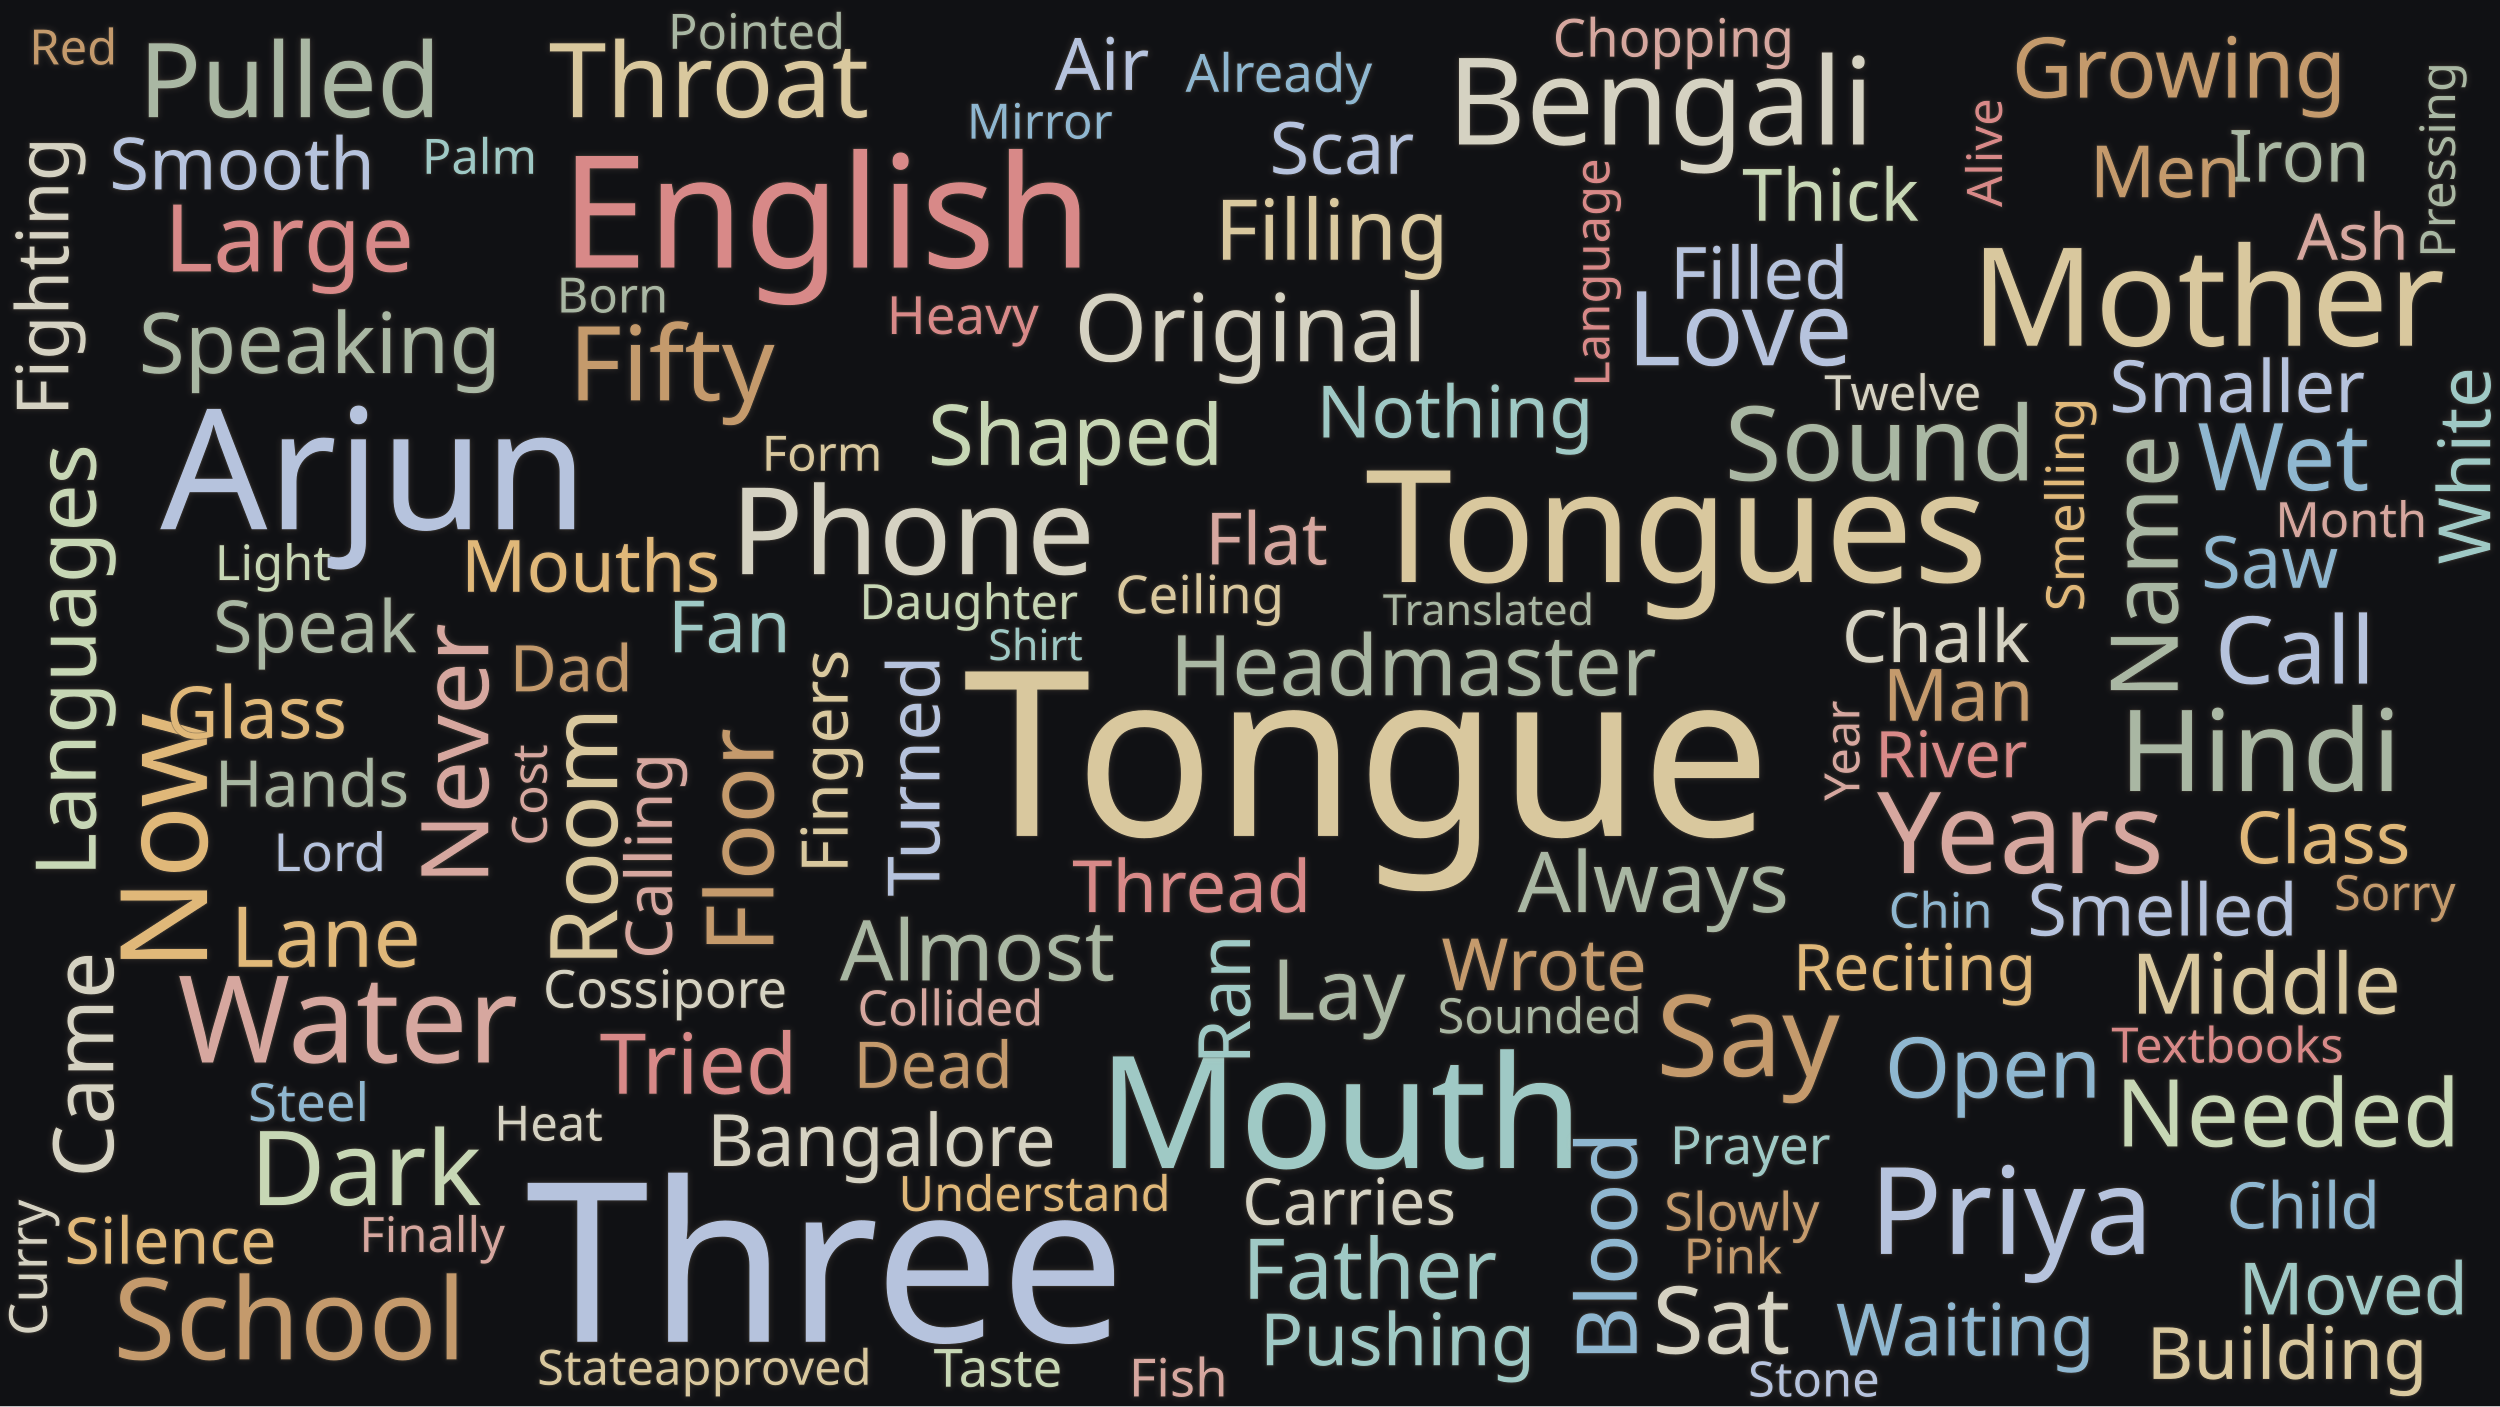
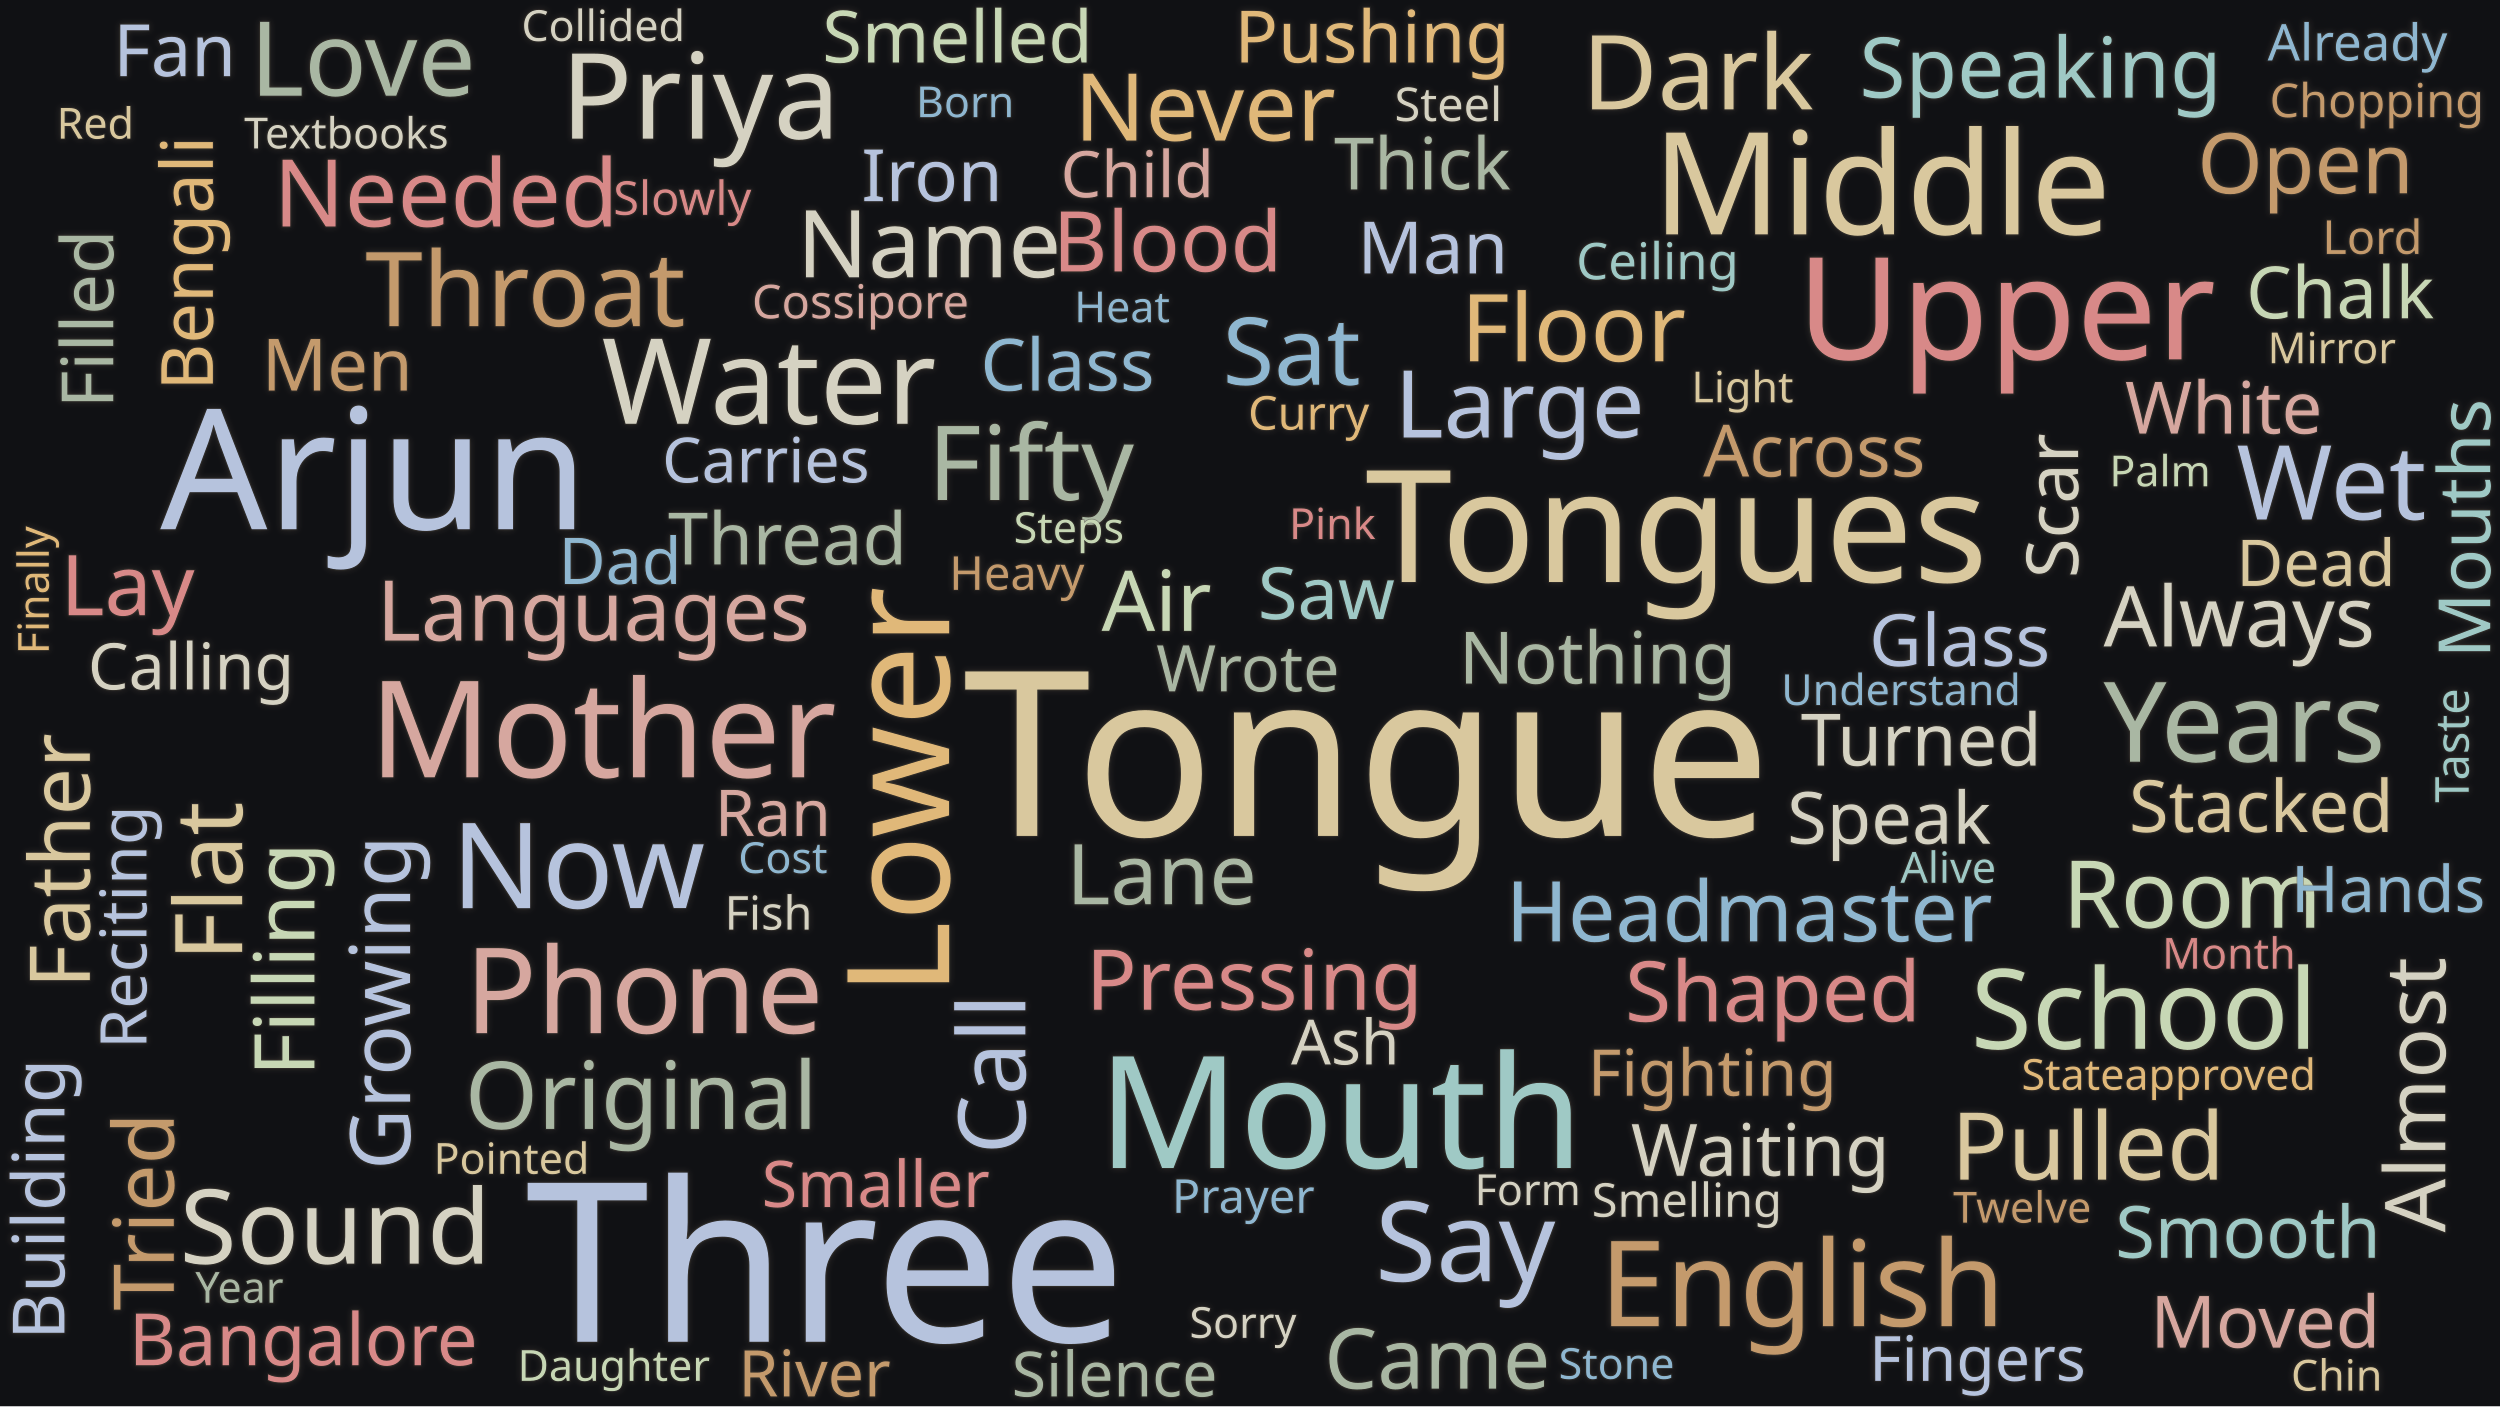
<svg xmlns="http://www.w3.org/2000/svg" role="img" aria-label="The Cheapest Soil" width="1280" height="720">
  <defs>
    <filter id="wordGlow" x="-20%" y="-20%" width="140%" height="140%">
      <feDropShadow dx="0" dy="0" stdDeviation="1.6" flood-color="#d8c7a1" flood-opacity="0.18" />
    </filter>
  </defs>
  <style>text { filter: url(#wordGlow); paint-order: stroke fill; stroke: rgba(16,17,20,.34); stroke-width: .9px; }</style>
  <style>text{font-family:'Droid Sans Mono';font-weight:normal;font-style:normal;}</style>
  <rect width="100%" height="100%" style="fill:#101114" />
  <text transform="translate(493,428)" font-size="118" style="fill:#d9c89e">Tongue</text>
  <text transform="translate(269,687)" font-size="114" style="fill:#b6c3dd">Three</text>
  <text transform="translate(82,271)" font-size="86" style="fill:#b6c3dd">Arjun</text>
  <text transform="translate(699,298)" font-size="80" style="fill:#d9c89e">Tongues</text>
  <text transform="translate(562,598)" font-size="80" style="fill:#9fc9c5">Mouth</text>
-   <text transform="translate(287,137)" font-size="80" style="fill:#d88988">English</text>
-   <text transform="translate(1009,177)" font-size="70" style="fill:#d9c89e">Mother</text>
-   <text transform="translate(106,497) rotate(-90)" font-size="62" style="fill:#e0b879">Now</text>
-   <text transform="translate(91,544)" font-size="62" style="fill:#d6a79f">Water</text>
-   <text transform="translate(957,642)" font-size="62" style="fill:#b6c3dd">Priya</text>
-   <text transform="translate(374,294)" font-size="62" style="fill:#d5d2c2">Phone</text>
-   <text transform="translate(741,74)" font-size="62" style="fill:#d5d2c2">Bengali</text>
-   <text transform="translate(848,551)" font-size="58" style="fill:#c49a6c">Say</text>
-   <text transform="translate(961,447)" font-size="58" style="fill:#d6a79f">Years</text>
-   <text transform="translate(58,696)" font-size="58" style="fill:#c49a6c">School</text>
-   <text transform="translate(1085,405)" font-size="58" style="fill:#a9b7a3">Hindi</text>
-   <text transform="translate(128,617)" font-size="53" style="fill:#c7d7b5">Dark</text>
-   <text transform="translate(281,60)" font-size="53" style="fill:#d9c89e">Throat</text>
-   <text transform="translate(291,205)" font-size="53" style="fill:#c49a6c">Fifty</text>
-   <text transform="translate(833,187)" font-size="53" style="fill:#b6c3dd">Love</text>
-   <text transform="translate(883,246)" font-size="53" style="fill:#a9b7a3">Sound</text>
-   <text transform="translate(71,60)" font-size="53" style="fill:#a9b7a3">Pulled</text>
-   <text transform="translate(846,693)" font-size="48" style="fill:#d5d2c2">Sat</text>
-   <text transform="translate(316,495) rotate(-90)" font-size="48" style="fill:#d9c89e">Room</text>
-   <text transform="translate(1125,251)" font-size="48" style="fill:#8fb7d0">Wet</text>
-   <text transform="translate(1083,587)" font-size="48" style="fill:#c7d7b5">Needed</text>
-   <text transform="translate(84,139)" font-size="48" style="fill:#d88988">Large</text>
-   <text transform="translate(1134,350)" font-size="48" style="fill:#b6c3dd">Call</text>
-   <text transform="translate(250,453) rotate(-90)" font-size="48" style="fill:#d6a79f">Never</text>
-   <text transform="translate(396,488) rotate(-90)" font-size="48" style="fill:#c49a6c">Floor</text>
-   <text transform="translate(1115,358) rotate(-90)" font-size="48" style="fill:#a9b7a3">Name</text>
-   <text transform="translate(550,185)" font-size="48" style="fill:#d5d2c2">Original</text>
-   <text transform="translate(430,502)" font-size="43" style="fill:#a9b7a3">Almost</text>
-   <text transform="translate(1091,519)" font-size="43" style="fill:#d9c89e">Middle</text>
-   <text transform="translate(307,560)" font-size="43" style="fill:#d88988">Tried</text>
-   <text transform="translate(475,238)" font-size="43" style="fill:#c7d7b5">Shaped</text>
-   <text transform="translate(58,603) rotate(-90)" font-size="43" style="fill:#d5d2c2">Came</text>
-   <text transform="translate(838,697) rotate(-90)" font-size="43" style="fill:#8fb7d0">Blood</text>
-   <text transform="translate(651,522)" font-size="43" style="fill:#a9b7a3">Lay</text>
-   <text transform="translate(777,467)" font-size="43" style="fill:#a9b7a3">Always</text>
-   <text transform="translate(636,665)" font-size="43" style="fill:#9fc9c5">Father</text>
-   <text transform="translate(599,356)" font-size="43" style="fill:#a9b7a3">Headmaster</text>
-   <text transform="translate(118,495)" font-size="43" style="fill:#e0b879">Lane</text>
-   <text transform="translate(622,133)" font-size="43" style="fill:#d9c89e">Filling</text>
-   <text transform="translate(965,562)" font-size="43" style="fill:#8fb7d0">Open</text>
-   <text transform="translate(71,191)" font-size="43" style="fill:#a9b7a3">Speaking</text>
-   <text transform="translate(49,449) rotate(-90)" font-size="43" style="fill:#c7d7b5">Languages</text>
-   <text transform="translate(1030,50)" font-size="43" style="fill:#c49a6c">Growing</text>
-   <text transform="translate(342,334)" font-size="37" style="fill:#9fc9c5">Fan</text>
-   <text transform="translate(617,289)" font-size="37" style="fill:#d6a79f">Flat</text>
-   <text transform="translate(481,459) rotate(-90)" font-size="37" style="fill:#b6c3dd">Turned</text>
-   <text transform="translate(540,46)" font-size="37" style="fill:#b6c3dd">Air</text>
-   <text transform="translate(943,339)" font-size="37" style="fill:#d5d2c2">Chalk</text>
-   <text transform="translate(892,113)" font-size="37" style="fill:#c7d7b5">Thick</text>
-   <text transform="translate(1141,93)" font-size="37" style="fill:#a9b7a3">Iron</text>
-   <text transform="translate(56,97)" font-size="37" style="fill:#b6c3dd">Smooth</text>
-   <text transform="translate(1146,673)" font-size="37" style="fill:#9fc9c5">Moved</text>
-   <text transform="translate(85,378)" font-size="37" style="fill:#e0b879">Glass</text>
-   <text transform="translate(855,153)" font-size="37" style="fill:#b6c3dd">Filled</text>
-   <text transform="translate(674,224)" font-size="37" style="fill:#9fc9c5">Nothing</text>
-   <text transform="translate(940,694)" font-size="37" style="fill:#8fb7d0">Waiting</text>
-   <text transform="translate(1275,289) rotate(-90)" font-size="37" style="fill:#9fc9c5">White</text>
-   <text transform="translate(650,89)" font-size="37" style="fill:#b6c3dd">Scar</text>
-   <text transform="translate(1145,442)" font-size="37" style="fill:#e0b879">Class</text>
-   <text transform="translate(362,597)" font-size="37" style="fill:#d5d2c2">Bangalore</text>
-   <text transform="translate(964,369)" font-size="37" style="fill:#c49a6c">Man</text>
-   <text transform="translate(1127,301)" font-size="37" style="fill:#8fb7d0">Saw</text>
-   <text transform="translate(549,467)" font-size="37" style="fill:#d88988">Thread</text>
-   <text transform="translate(1038,479)" font-size="37" style="fill:#b6c3dd">Smelled</text>
-   <text transform="translate(645,699)" font-size="37" style="fill:#9fc9c5">Pushing</text>
-   <text transform="translate(109,334)" font-size="37" style="fill:#a9b7a3">Speak</text>
-   <text transform="translate(1099,706)" font-size="37" style="fill:#d9c89e">Building</text>
-   <text transform="translate(1070,101)" font-size="37" style="fill:#c49a6c">Men</text>
-   <text transform="translate(236,303)" font-size="37" style="fill:#e0b879">Mouths</text>
-   <text transform="translate(35,213) rotate(-90)" font-size="37" style="fill:#d5d2c2">Fighting</text>
-   <text transform="translate(1080,211)" font-size="37" style="fill:#b6c3dd">Smaller</text>
-   <text transform="translate(738,507)" font-size="37" style="fill:#c49a6c">Wrote</text>
-   <text transform="translate(640,545) rotate(-90)" font-size="37" style="fill:#9fc9c5">Ran</text>
-   <text transform="translate(918,507)" font-size="33" style="fill:#e0b879">Reciting</text>
-   <text transform="translate(437,557)" font-size="33" style="fill:#c49a6c">Dead</text>
-   <text transform="translate(1140,629)" font-size="33" style="fill:#8fb7d0">Child</text>
-   <text transform="translate(960,398)" font-size="33" style="fill:#d88988">River</text>
-   <text transform="translate(110,413)" font-size="33" style="fill:#a9b7a3">Hands</text>
-   <text transform="translate(344,491) rotate(-90)" font-size="33" style="fill:#d6a79f">Calling</text>
-   <text transform="translate(261,354)" font-size="33" style="fill:#c49a6c">Dad</text>
-   <text transform="translate(434,447) rotate(-90)" font-size="33" style="fill:#d9c89e">Fingers</text>
-   <text transform="translate(1176,133)" font-size="33" style="fill:#d6a79f">Ash</text>
-   <text transform="translate(33,647)" font-size="33" style="fill:#e0b879">Silence</text>
-   <text transform="translate(636,627)" font-size="33" style="fill:#d5d2c2">Carries</text>
-   <text transform="translate(607,47)" font-size="27" style="fill:#8fb7d0">Already</text>
-   <text transform="translate(571,314)" font-size="27" style="fill:#d9c89e">Ceiling</text>
-   <text transform="translate(278,516)" font-size="27" style="fill:#d5d2c2">Cossipore</text>
-   <text transform="translate(852,630)" font-size="27" style="fill:#c49a6c">Slowly</text>
-   <text transform="translate(795,29)" font-size="27" style="fill:#d6a79f">Chopping</text>
-   <text transform="translate(478,710)" font-size="27" style="fill:#c7d7b5">Taste</text>
-   <text transform="translate(140,446)" font-size="27" style="fill:#b6c3dd">Lord</text>
-   <text transform="translate(855,596)" font-size="27" style="fill:#9fc9c5">Prayer</text>
-   <text transform="translate(454,171)" font-size="27" style="fill:#d88988">Heavy</text>
-   <text transform="translate(578,715)" font-size="27" style="fill:#d6a79f">Fish</text>
-   <text transform="translate(24,684) rotate(-90)" font-size="27" style="fill:#d5d2c2">Curry</text>
-   <text transform="translate(1067,313) rotate(-90)" font-size="27" style="fill:#e0b879">Smelling</text>
-   <text transform="translate(127,574)" font-size="27" style="fill:#8fb7d0">Steel</text>
-   <text transform="translate(275,709)" font-size="25" style="fill:#d9c89e">Stateapproved</text>
-   <text transform="translate(1081,544)" font-size="25" style="fill:#d88988">Textbooks</text>
-   <text transform="translate(439,525)" font-size="25" style="fill:#d6a79f">Collided</text>
-   <text transform="translate(280,433) rotate(-90)" font-size="25" style="fill:#d6a79f">Cost</text>
-   <text transform="translate(253,584)" font-size="25" style="fill:#d5d2c2">Heat</text>
-   <text transform="translate(1257,132) rotate(-90)" font-size="25" style="fill:#a9b7a3">Pressing</text>
-   <text transform="translate(216,89)" font-size="25" style="fill:#9fc9c5">Palm</text>
-   <text transform="translate(390,241)" font-size="25" style="fill:#d9c89e">Form</text>
-   <text transform="translate(967,475)" font-size="25" style="fill:#8fb7d0">Chin</text>
-   <text transform="translate(495,71)" font-size="25" style="fill:#8fb7d0">Mirror</text>
-   <text transform="translate(110,297)" font-size="25" style="fill:#c7d7b5">Light</text>
-   <text transform="translate(862,652)" font-size="25" style="fill:#c49a6c">Pink</text>
-   <text transform="translate(15,33)" font-size="25" style="fill:#c49a6c">Red</text>
-   <text transform="translate(1025,106) rotate(-90)" font-size="25" style="fill:#d88988">Alive</text>
-   <text transform="translate(342,25)" font-size="25" style="fill:#a9b7a3">Pointed</text>
-   <text transform="translate(285,160)" font-size="25" style="fill:#a9b7a3">Born</text>
-   <text transform="translate(895,715)" font-size="25" style="fill:#b6c3dd">Stone</text>
-   <text transform="translate(440,317)" font-size="25" style="fill:#c7d7b5">Daughter</text>
-   <text transform="translate(1165,275)" font-size="25" style="fill:#d6a79f">Month</text>
-   <text transform="translate(460,620)" font-size="25" style="fill:#e0b879">Understand</text>
-   <text transform="translate(952,410) rotate(-90)" font-size="25" style="fill:#d6a79f">Year</text>
-   <text transform="translate(934,210)" font-size="25" style="fill:#d5d2c2">Twelve</text>
-   <text transform="translate(184,641)" font-size="25" style="fill:#d6a79f">Finally</text>
-   <text transform="translate(1195,466)" font-size="25" style="fill:#c49a6c">Sorry</text>
-   <text transform="translate(824,198) rotate(-90)" font-size="25" style="fill:#d88988">Language</text>
-   <text transform="translate(736,529)" font-size="25" style="fill:#a9b7a3">Sounded</text>
-   <text transform="translate(708,320)" font-size="22" style="fill:#a9b7a3">Translated</text>
-   <text transform="translate(506,338)" font-size="22" style="fill:#9fc9c5">Shirt</text>
+   <text transform="translate(920,184)" font-size="73" style="fill:#d88988">Upper</text>
+   <text transform="translate(846,120)" font-size="73" style="fill:#d9c89e">Middle</text>
+   <text transform="translate(486,510) rotate(-90)" font-size="73" style="fill:#e0b879">Lower</text>
+   <text transform="translate(189,398)" font-size="69" style="fill:#d6a79f">Mother</text>
+   <text transform="translate(231,465)" font-size="61" style="fill:#b6c3dd">Now</text>
+   <text transform="translate(308,217)" font-size="61" style="fill:#d5d2c2">Water</text>
+   <text transform="translate(287,71)" font-size="61" style="fill:#d5d2c2">Priya</text>
+   <text transform="translate(819,679)" font-size="61" style="fill:#c49a6c">English</text>
+   <text transform="translate(238,529)" font-size="61" style="fill:#d6a79f">Phone</text>
+   <text transform="translate(704,656)" font-size="57" style="fill:#b6c3dd">Say</text>
+   <text transform="translate(1077,390)" font-size="57" style="fill:#a9b7a3">Years</text>
+   <text transform="translate(1009,537)" font-size="57" style="fill:#c7d7b5">School</text>
+   <text transform="translate(810,56)" font-size="53" style="fill:#d9c89e">Dark</text>
+   <text transform="translate(187,167)" font-size="53" style="fill:#c49a6c">Throat</text>
+   <text transform="translate(1145,266)" font-size="53" style="fill:#b6c3dd">Wet</text>
+   <text transform="translate(475,256)" font-size="53" style="fill:#a9b7a3">Fifty</text>
+   <text transform="translate(128,49)" font-size="53" style="fill:#a9b7a3">Love</text>
+   <text transform="translate(92,647)" font-size="53" style="fill:#d5d2c2">Sound</text>
+   <text transform="translate(124,492) rotate(-90)" font-size="48" style="fill:#d9c89e">Flat</text>
+   <text transform="translate(626,197)" font-size="48" style="fill:#8fb7d0">Sat</text>
+   <text transform="translate(1056,475)" font-size="48" style="fill:#c7d7b5">Room</text>
+   <text transform="translate(140,116)" font-size="48" style="fill:#d88988">Needed</text>
+   <text transform="translate(714,224)" font-size="48" style="fill:#b6c3dd">Large</text>
+   <text transform="translate(525,591) rotate(-90)" font-size="48" style="fill:#b6c3dd">Call</text>
+   <text transform="translate(550,72)" font-size="48" style="fill:#e0b879">Never</text>
+   <text transform="translate(748,185)" font-size="48" style="fill:#e0b879">Floor</text>
+   <text transform="translate(408,142)" font-size="48" style="fill:#d5d2c2">Name</text>
+   <text transform="translate(238,578)" font-size="48" style="fill:#a9b7a3">Original</text>
+   <text transform="translate(999,604)" font-size="48" style="fill:#d9c89e">Pulled</text>
+   <text transform="translate(556,517)" font-size="43" style="fill:#d88988">Pressing</text>
+   <text transform="translate(564,323)" font-size="43" style="fill:#c7d7b5">Air</text>
+   <text transform="translate(1252,631) rotate(-90)" font-size="43" style="fill:#d5d2c2">Almost</text>
+   <text transform="translate(89,671) rotate(-90)" font-size="43" style="fill:#c49a6c">Tried</text>
+   <text transform="translate(832,523)" font-size="43" style="fill:#d88988">Shaped</text>
+   <text transform="translate(678,711)" font-size="43" style="fill:#a9b7a3">Came</text>
+   <text transform="translate(539,139)" font-size="43" style="fill:#d88988">Blood</text>
+   <text transform="translate(31,315)" font-size="43" style="fill:#d88988">Lay</text>
+   <text transform="translate(1077,331)" font-size="43" style="fill:#d5d2c2">Always</text>
+   <text transform="translate(46,506) rotate(-90)" font-size="43" style="fill:#d9c89e">Father</text>
+   <text transform="translate(771,482)" font-size="43" style="fill:#8fb7d0">Headmaster</text>
+   <text transform="translate(546,463)" font-size="43" style="fill:#a9b7a3">Lane</text>
+   <text transform="translate(161,551) rotate(-90)" font-size="43" style="fill:#c7d7b5">Filling</text>
+   <text transform="translate(1125,99)" font-size="43" style="fill:#c49a6c">Open</text>
+   <text transform="translate(952,50)" font-size="43" style="fill:#9fc9c5">Speaking</text>
+   <text transform="translate(193,328)" font-size="43" style="fill:#d6a79f">Languages</text>
+   <text transform="translate(210,599) rotate(-90)" font-size="43" style="fill:#b6c3dd">Growing</text>
+   <text transform="translate(58,39)" font-size="37" style="fill:#b6c3dd">Fan</text>
+   <text transform="translate(922,392)" font-size="37" style="fill:#d5d2c2">Turned</text>
+   <text transform="translate(1150,163)" font-size="37" style="fill:#c7d7b5">Chalk</text>
+   <text transform="translate(683,97)" font-size="37" style="fill:#a9b7a3">Thick</text>
+   <text transform="translate(441,103)" font-size="37" style="fill:#b6c3dd">Iron</text>
+   <text transform="translate(1083,644)" font-size="37" style="fill:#9fc9c5">Smooth</text>
+   <text transform="translate(1101,690)" font-size="37" style="fill:#d6a79f">Moved</text>
+   <text transform="translate(957,341)" font-size="37" style="fill:#b6c3dd">Glass</text>
+   <text transform="translate(58,209) rotate(-90)" font-size="37" style="fill:#a9b7a3">Filled</text>
+   <text transform="translate(747,350)" font-size="37" style="fill:#a9b7a3">Nothing</text>
+   <text transform="translate(835,602)" font-size="37" style="fill:#d5d2c2">Waiting</text>
+   <text transform="translate(1090,426)" font-size="37" style="fill:#d9c89e">Stacked</text>
+   <text transform="translate(1088,222)" font-size="37" style="fill:#d6a79f">White</text>
+   <text transform="translate(1064,296) rotate(-90)" font-size="37" style="fill:#d5d2c2">Scar</text>
+   <text transform="translate(872,244)" font-size="37" style="fill:#c49a6c">Across</text>
+   <text transform="translate(502,200)" font-size="37" style="fill:#8fb7d0">Class</text>
+   <text transform="translate(66,699)" font-size="37" style="fill:#d88988">Bangalore</text>
+   <text transform="translate(695,140)" font-size="37" style="fill:#b6c3dd">Man</text>
+   <text transform="translate(644,317)" font-size="37" style="fill:#9fc9c5">Saw</text>
+   <text transform="translate(342,289)" font-size="37" style="fill:#a9b7a3">Thread</text>
+   <text transform="translate(421,32)" font-size="37" style="fill:#c7d7b5">Smelled</text>
+   <text transform="translate(632,32)" font-size="37" style="fill:#e0b879">Pushing</text>
+   <text transform="translate(915,432)" font-size="37" style="fill:#d5d2c2">Speak</text>
+   <text transform="translate(33,686) rotate(-90)" font-size="37" style="fill:#b6c3dd">Building</text>
+   <text transform="translate(134,200)" font-size="37" style="fill:#c49a6c">Men</text>
+   <text transform="translate(1275,337) rotate(-90)" font-size="37" style="fill:#9fc9c5">Mouths</text>
+   <text transform="translate(109,200) rotate(-90)" font-size="37" style="fill:#e0b879">Bengali</text>
+   <text transform="translate(813,561)" font-size="33" style="fill:#c49a6c">Fighting</text>
+   <text transform="translate(390,618)" font-size="33" style="fill:#d88988">Smaller</text>
+   <text transform="translate(592,354)" font-size="33" style="fill:#a9b7a3">Wrote</text>
+   <text transform="translate(366,428)" font-size="33" style="fill:#d6a79f">Ran</text>
+   <text transform="translate(75,537) rotate(-90)" font-size="33" style="fill:#b6c3dd">Reciting</text>
+   <text transform="translate(1145,300)" font-size="33" style="fill:#d9c89e">Dead</text>
+   <text transform="translate(543,101)" font-size="33" style="fill:#d6a79f">Child</text>
+   <text transform="translate(378,715)" font-size="33" style="fill:#c49a6c">River</text>
+   <text transform="translate(1173,467)" font-size="33" style="fill:#8fb7d0">Hands</text>
+   <text transform="translate(45,353)" font-size="33" style="fill:#d5d2c2">Calling</text>
+   <text transform="translate(286,299)" font-size="33" style="fill:#8fb7d0">Dad</text>
+   <text transform="translate(957,707)" font-size="32" style="fill:#b6c3dd">Fingers</text>
+   <text transform="translate(661,545)" font-size="32" style="fill:#d5d2c2">Ash</text>
+   <text transform="translate(518,715)" font-size="32" style="fill:#a9b7a3">Silence</text>
+   <text transform="translate(339,247)" font-size="32" style="fill:#b6c3dd">Carries</text>
+   <text transform="translate(1161,31)" font-size="26" style="fill:#8fb7d0">Already</text>
+   <text transform="translate(807,143)" font-size="26" style="fill:#9fc9c5">Ceiling</text>
+   <text transform="translate(385,163)" font-size="24" style="fill:#d6a79f">Cossipore</text>
+   <text transform="translate(314,110)" font-size="24" style="fill:#d88988">Slowly</text>
+   <text transform="translate(1162,60)" font-size="24" style="fill:#c49a6c">Chopping</text>
+   <text transform="translate(1264,411) rotate(-90)" font-size="24" style="fill:#9fc9c5">Taste</text>
+   <text transform="translate(1189,130)" font-size="24" style="fill:#c49a6c">Lord</text>
+   <text transform="translate(600,621)" font-size="24" style="fill:#8fb7d0">Prayer</text>
+   <text transform="translate(486,302)" font-size="24" style="fill:#c49a6c">Heavy</text>
+   <text transform="translate(371,476)" font-size="24" style="fill:#d5d2c2">Fish</text>
+   <text transform="translate(639,220)" font-size="24" style="fill:#e0b879">Curry</text>
+   <text transform="translate(815,623)" font-size="24" style="fill:#d5d2c2">Smelling</text>
+   <text transform="translate(714,62)" font-size="24" style="fill:#d5d2c2">Steel</text>
+   <text transform="translate(1035,558)" font-size="22" style="fill:#e0b879">Stateapproved</text>
+   <text transform="translate(125,76)" font-size="22" style="fill:#d5d2c2">Textbooks</text>
+   <text transform="translate(267,21)" font-size="22" style="fill:#d5d2c2">Collided</text>
+   <text transform="translate(378,447)" font-size="22" style="fill:#8fb7d0">Cost</text>
+   <text transform="translate(550,165)" font-size="22" style="fill:#8fb7d0">Heat</text>
+   <text transform="translate(1080,249)" font-size="22" style="fill:#c7d7b5">Palm</text>
+   <text transform="translate(755,617)" font-size="22" style="fill:#d5d2c2">Form</text>
+   <text transform="translate(1173,712)" font-size="22" style="fill:#d9c89e">Chin</text>
+   <text transform="translate(1161,186)" font-size="22" style="fill:#d9c89e">Mirror</text>
+   <text transform="translate(866,206)" font-size="22" style="fill:#d9c89e">Light</text>
+   <text transform="translate(660,276)" font-size="22" style="fill:#d88988">Pink</text>
+   <text transform="translate(519,278)" font-size="22" style="fill:#c7d7b5">Steps</text>
+   <text transform="translate(29,71)" font-size="22" style="fill:#d9c89e">Red</text>
+   <text transform="translate(973,452)" font-size="22" style="fill:#9fc9c5">Alive</text>
+   <text transform="translate(222,601)" font-size="22" style="fill:#d9c89e">Pointed</text>
+   <text transform="translate(469,60)" font-size="22" style="fill:#8fb7d0">Born</text>
+   <text transform="translate(798,706)" font-size="22" style="fill:#8fb7d0">Stone</text>
+   <text transform="translate(265,707)" font-size="22" style="fill:#c7d7b5">Daughter</text>
+   <text transform="translate(1107,496)" font-size="22" style="fill:#d88988">Month</text>
+   <text transform="translate(912,361)" font-size="22" style="fill:#8fb7d0">Understand</text>
+   <text transform="translate(100,667)" font-size="22" style="fill:#a9b7a3">Year</text>
+   <text transform="translate(1000,626)" font-size="22" style="fill:#c49a6c">Twelve</text>
+   <text transform="translate(25,335) rotate(-90)" font-size="22" style="fill:#e0b879">Finally</text>
+   <text transform="translate(609,685)" font-size="22" style="fill:#d5d2c2">Sorry</text>
</svg>
